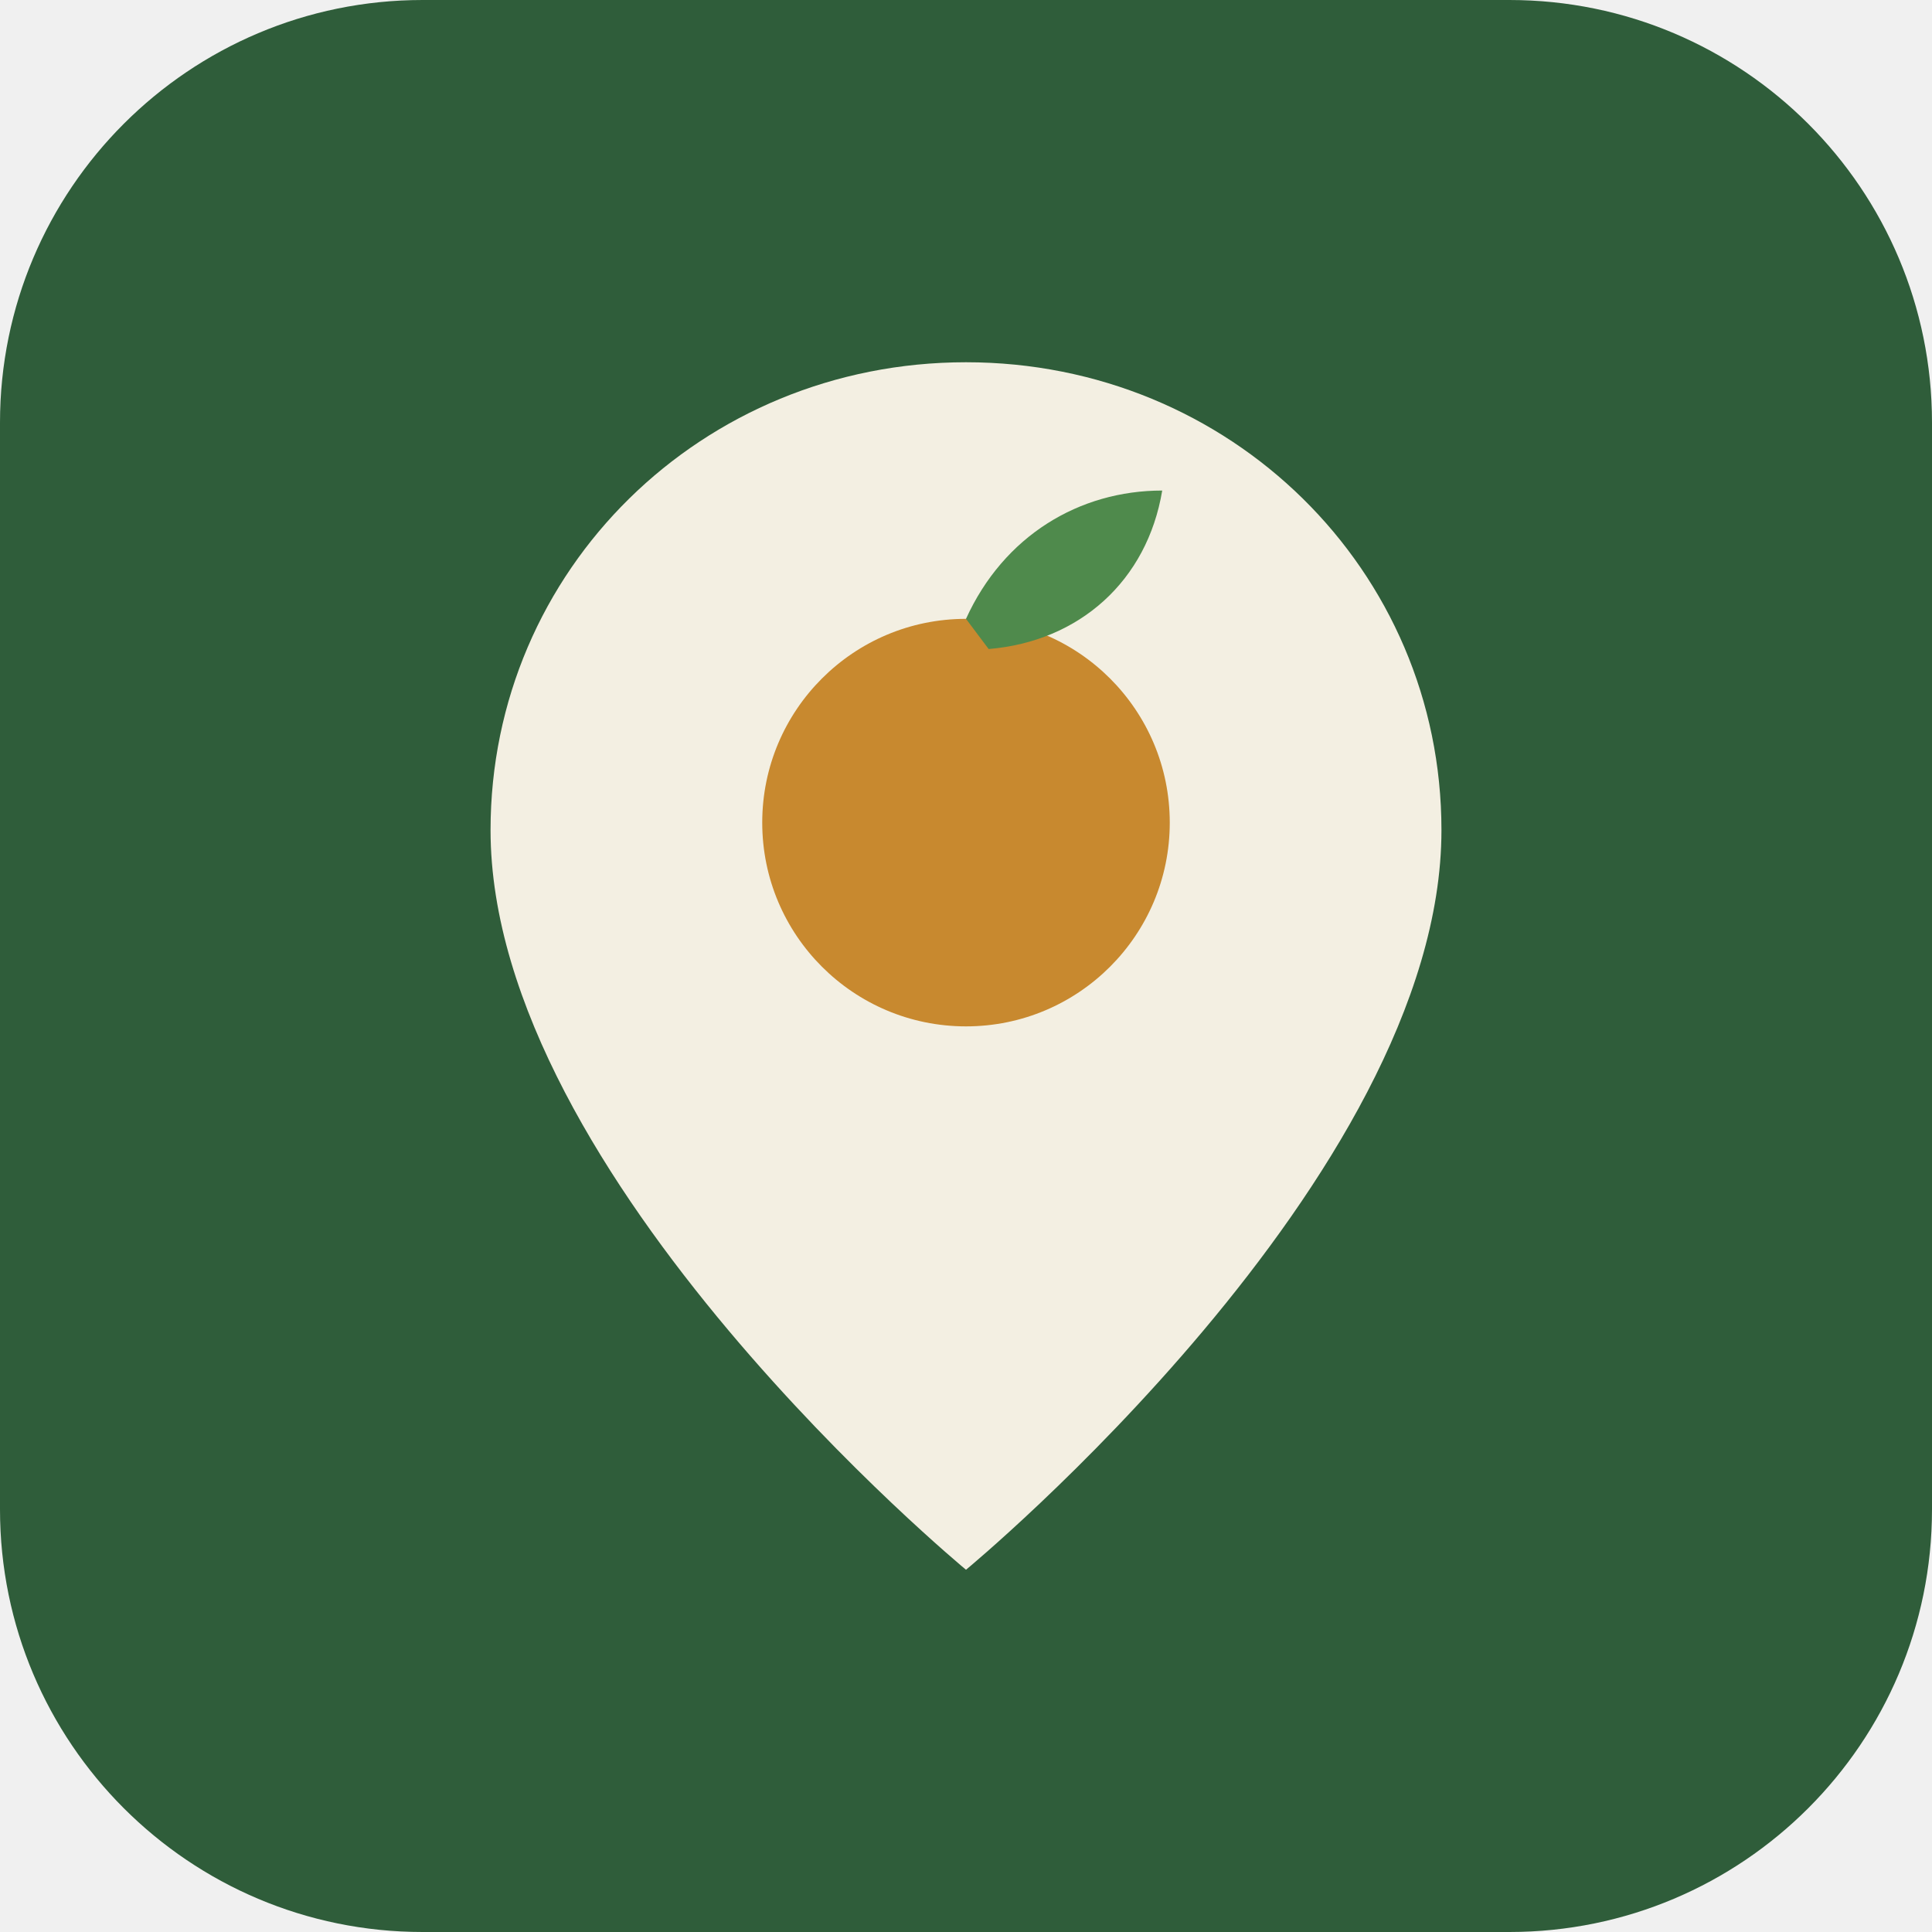
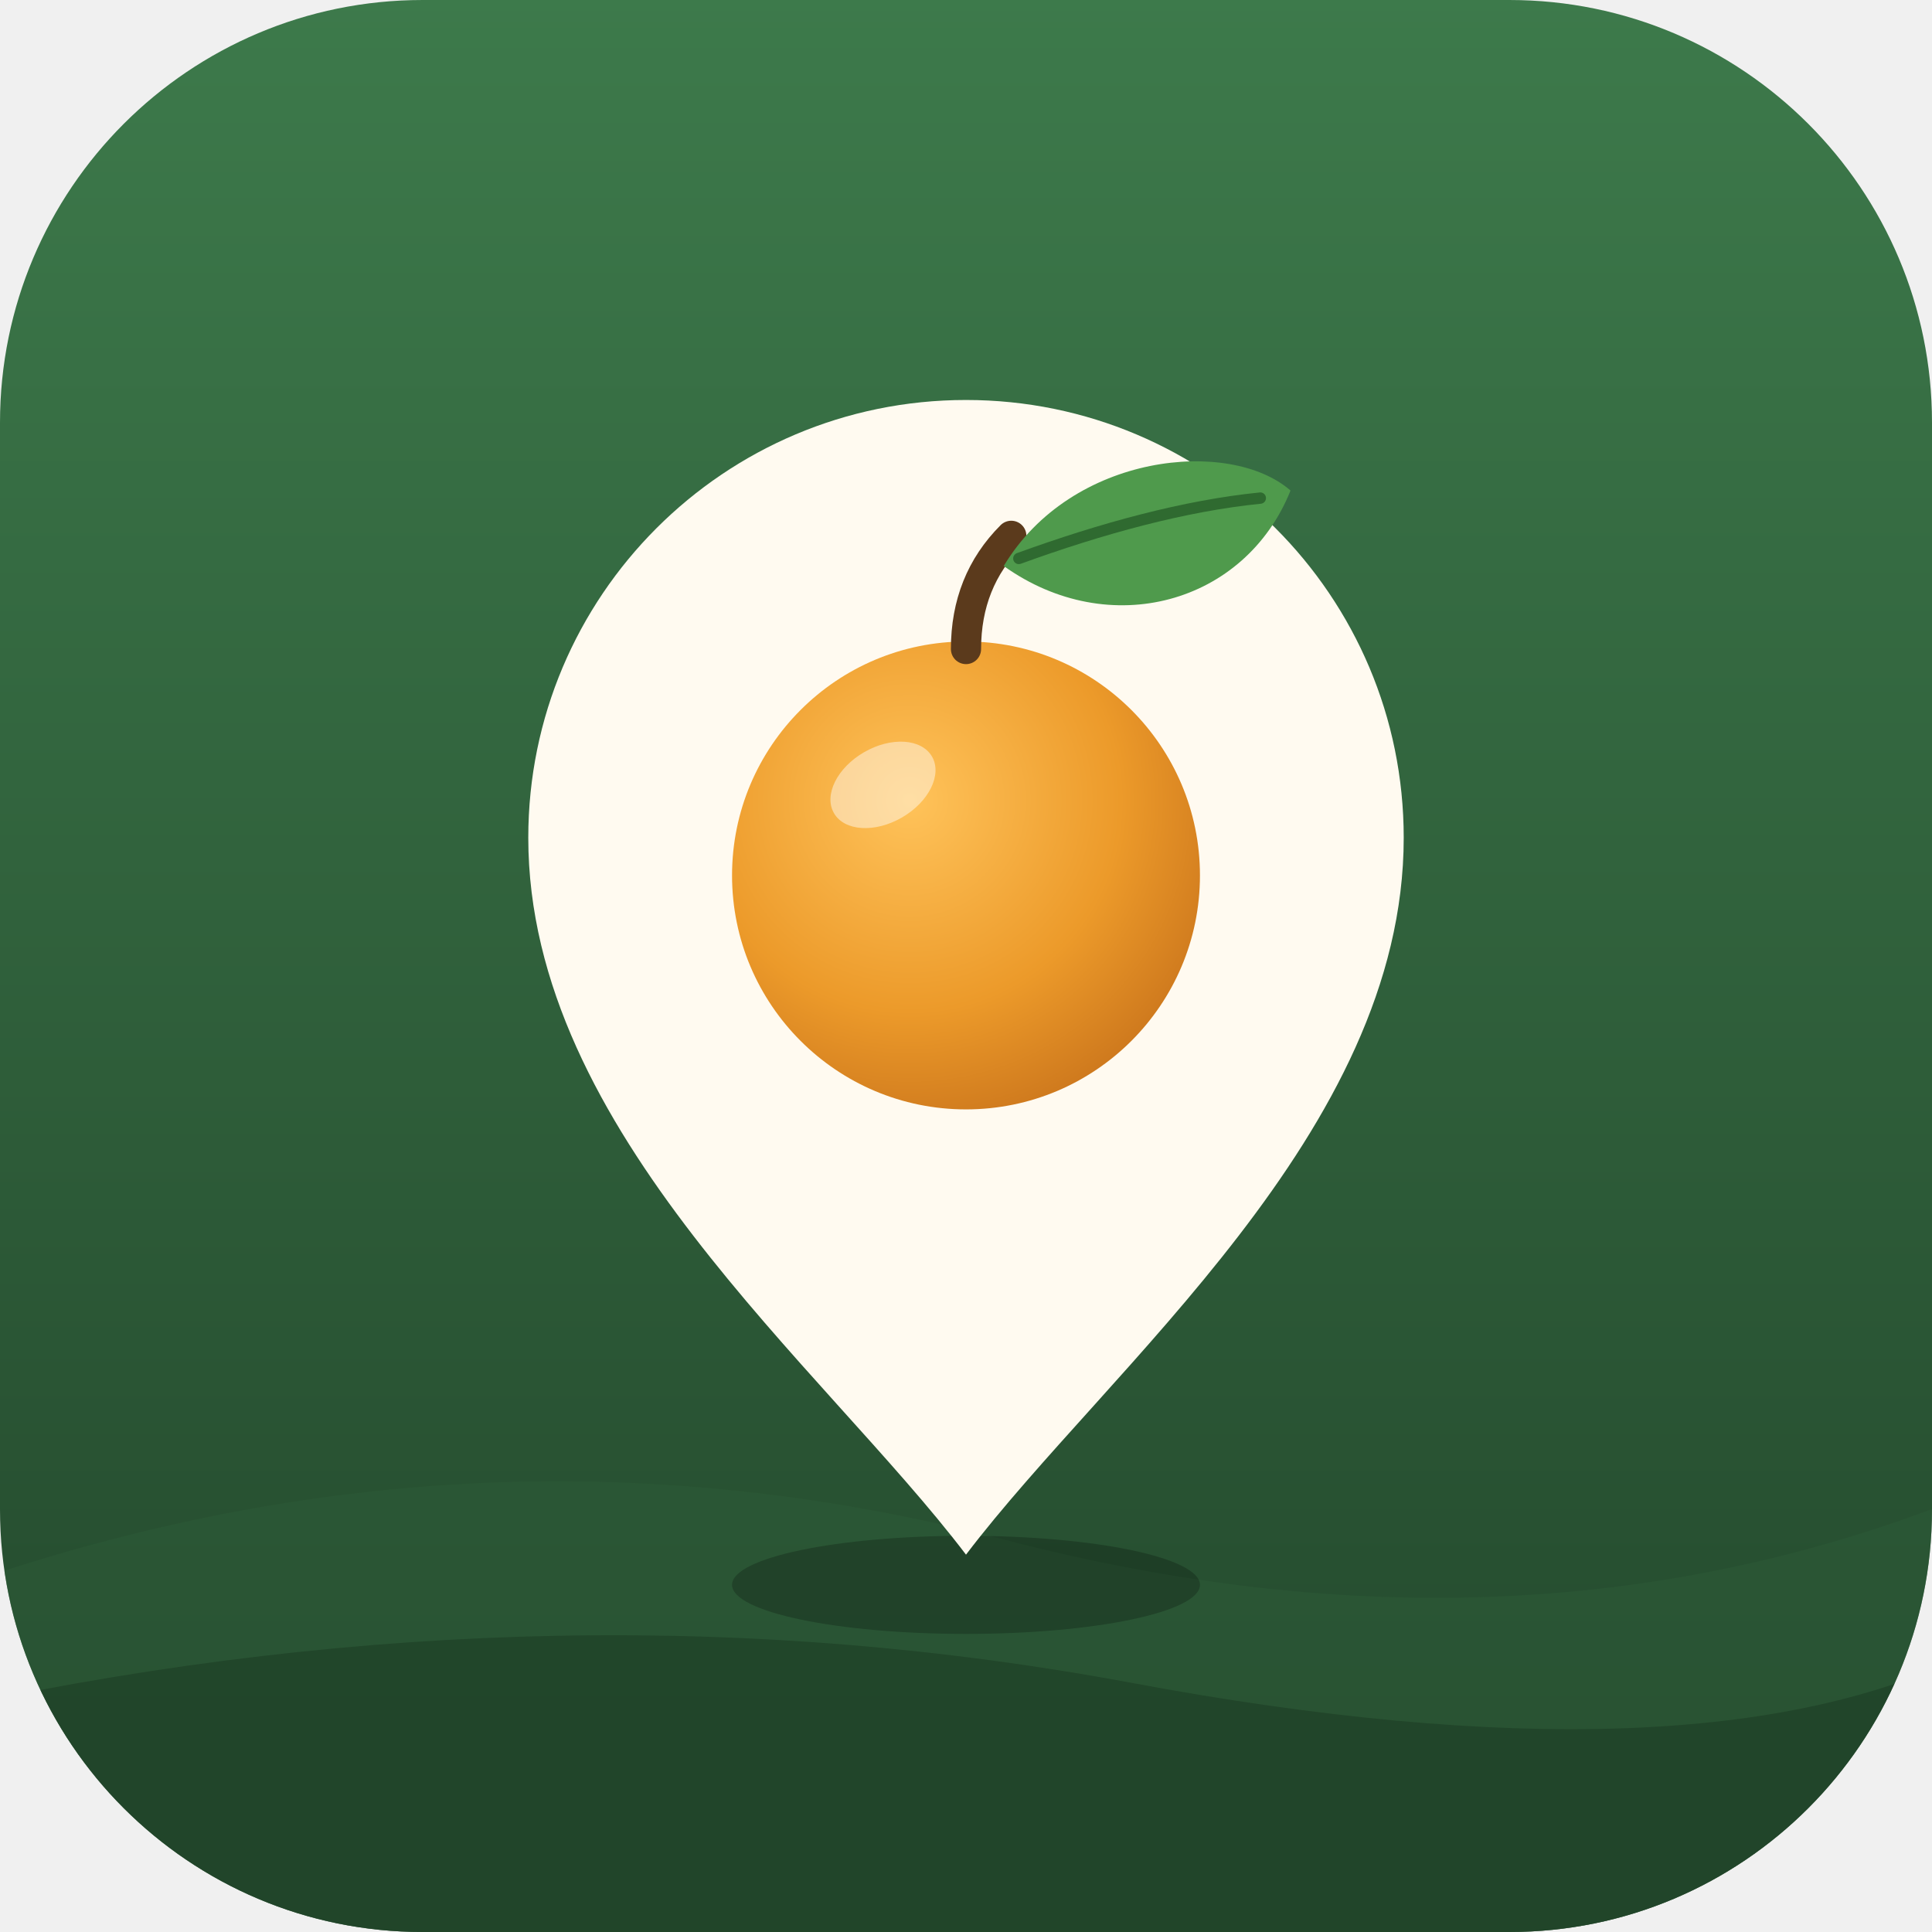
<svg xmlns="http://www.w3.org/2000/svg" viewBox="0 0 512 512">
-   <rect width="512" height="512" rx="112" fill="#2f5d3a" />
-   <path d="M256 96c-70 0-126 55-126 124 0 92 126 196 126 196s126-104 126-196c0-69-56-124-126-124z" fill="#f3efe2" />
-   <circle cx="256" cy="218" r="54" fill="#c8892f" />
-   <path d="M256 164c10-22 30-34 52-34-4 24-22 40-46 42" fill="#4f8a4c" />
+   <clipPath id="r">
+     <rect width="512" height="512" rx="112" />
+   </clipPath>
+   <g clip-path="url(#r)">
+     <defs>
+       <linearGradient id="g" x1="0" y1="0" x2="0" y2="1">
+         <stop offset="0" stop-color="#3d7a4b" />
+         <stop offset="1" stop-color="#22462b" />
+       </linearGradient>
+       <radialGradient id="f" cx=".38" cy=".34" r=".75">
+         <stop offset="0" stop-color="#ffc35a" />
+         <stop offset=".6" stop-color="#ec9a2a" />
+         <stop offset="1" stop-color="#c9731b" />
+       </radialGradient>
+     </defs>
+     <rect width="512" height="512" fill="url(#g)" />
+     <path d="M-10 420 Q 128 372 266 408 T 522 396 V 522 H -10 Z" fill="#2c5a36" opacity=".55" />
+     <path d="M-10 452 Q 150 418 300 446 T 522 438 V 522 H -10 Z" fill="#1b3a22" opacity=".55" />
+     <ellipse cx="256" cy="420" rx="62" ry="13" fill="#000" opacity=".22" />
+     <path d="M256 412 C 218 362 140 300 140 222 A116 116 0 0 1 372 222 C 372 300 294 362 256 412 Z" fill="#fffaf0" />
+     <circle cx="256" cy="232" r="62" fill="url(#f)" />
+     <ellipse cx="234" cy="208" rx="15" ry="10" fill="#fff" opacity=".45" transform="rotate(-30 234 208)" />
+     <path d="M256 172 C 256 160 260 150 268 142" fill="none" stroke="#5b3a1c" stroke-width="8" stroke-linecap="round" />
+     <path d="M266 150 C 284 120 326 116 342 130 C 330 160 294 170 266 150 Z" fill="#4f9a4c" />
+     <path d="M270 148 C 292 140 314 134 334 132" fill="none" stroke="#2f6a30" stroke-width="3" stroke-linecap="round" />
+   </g>
</svg>
